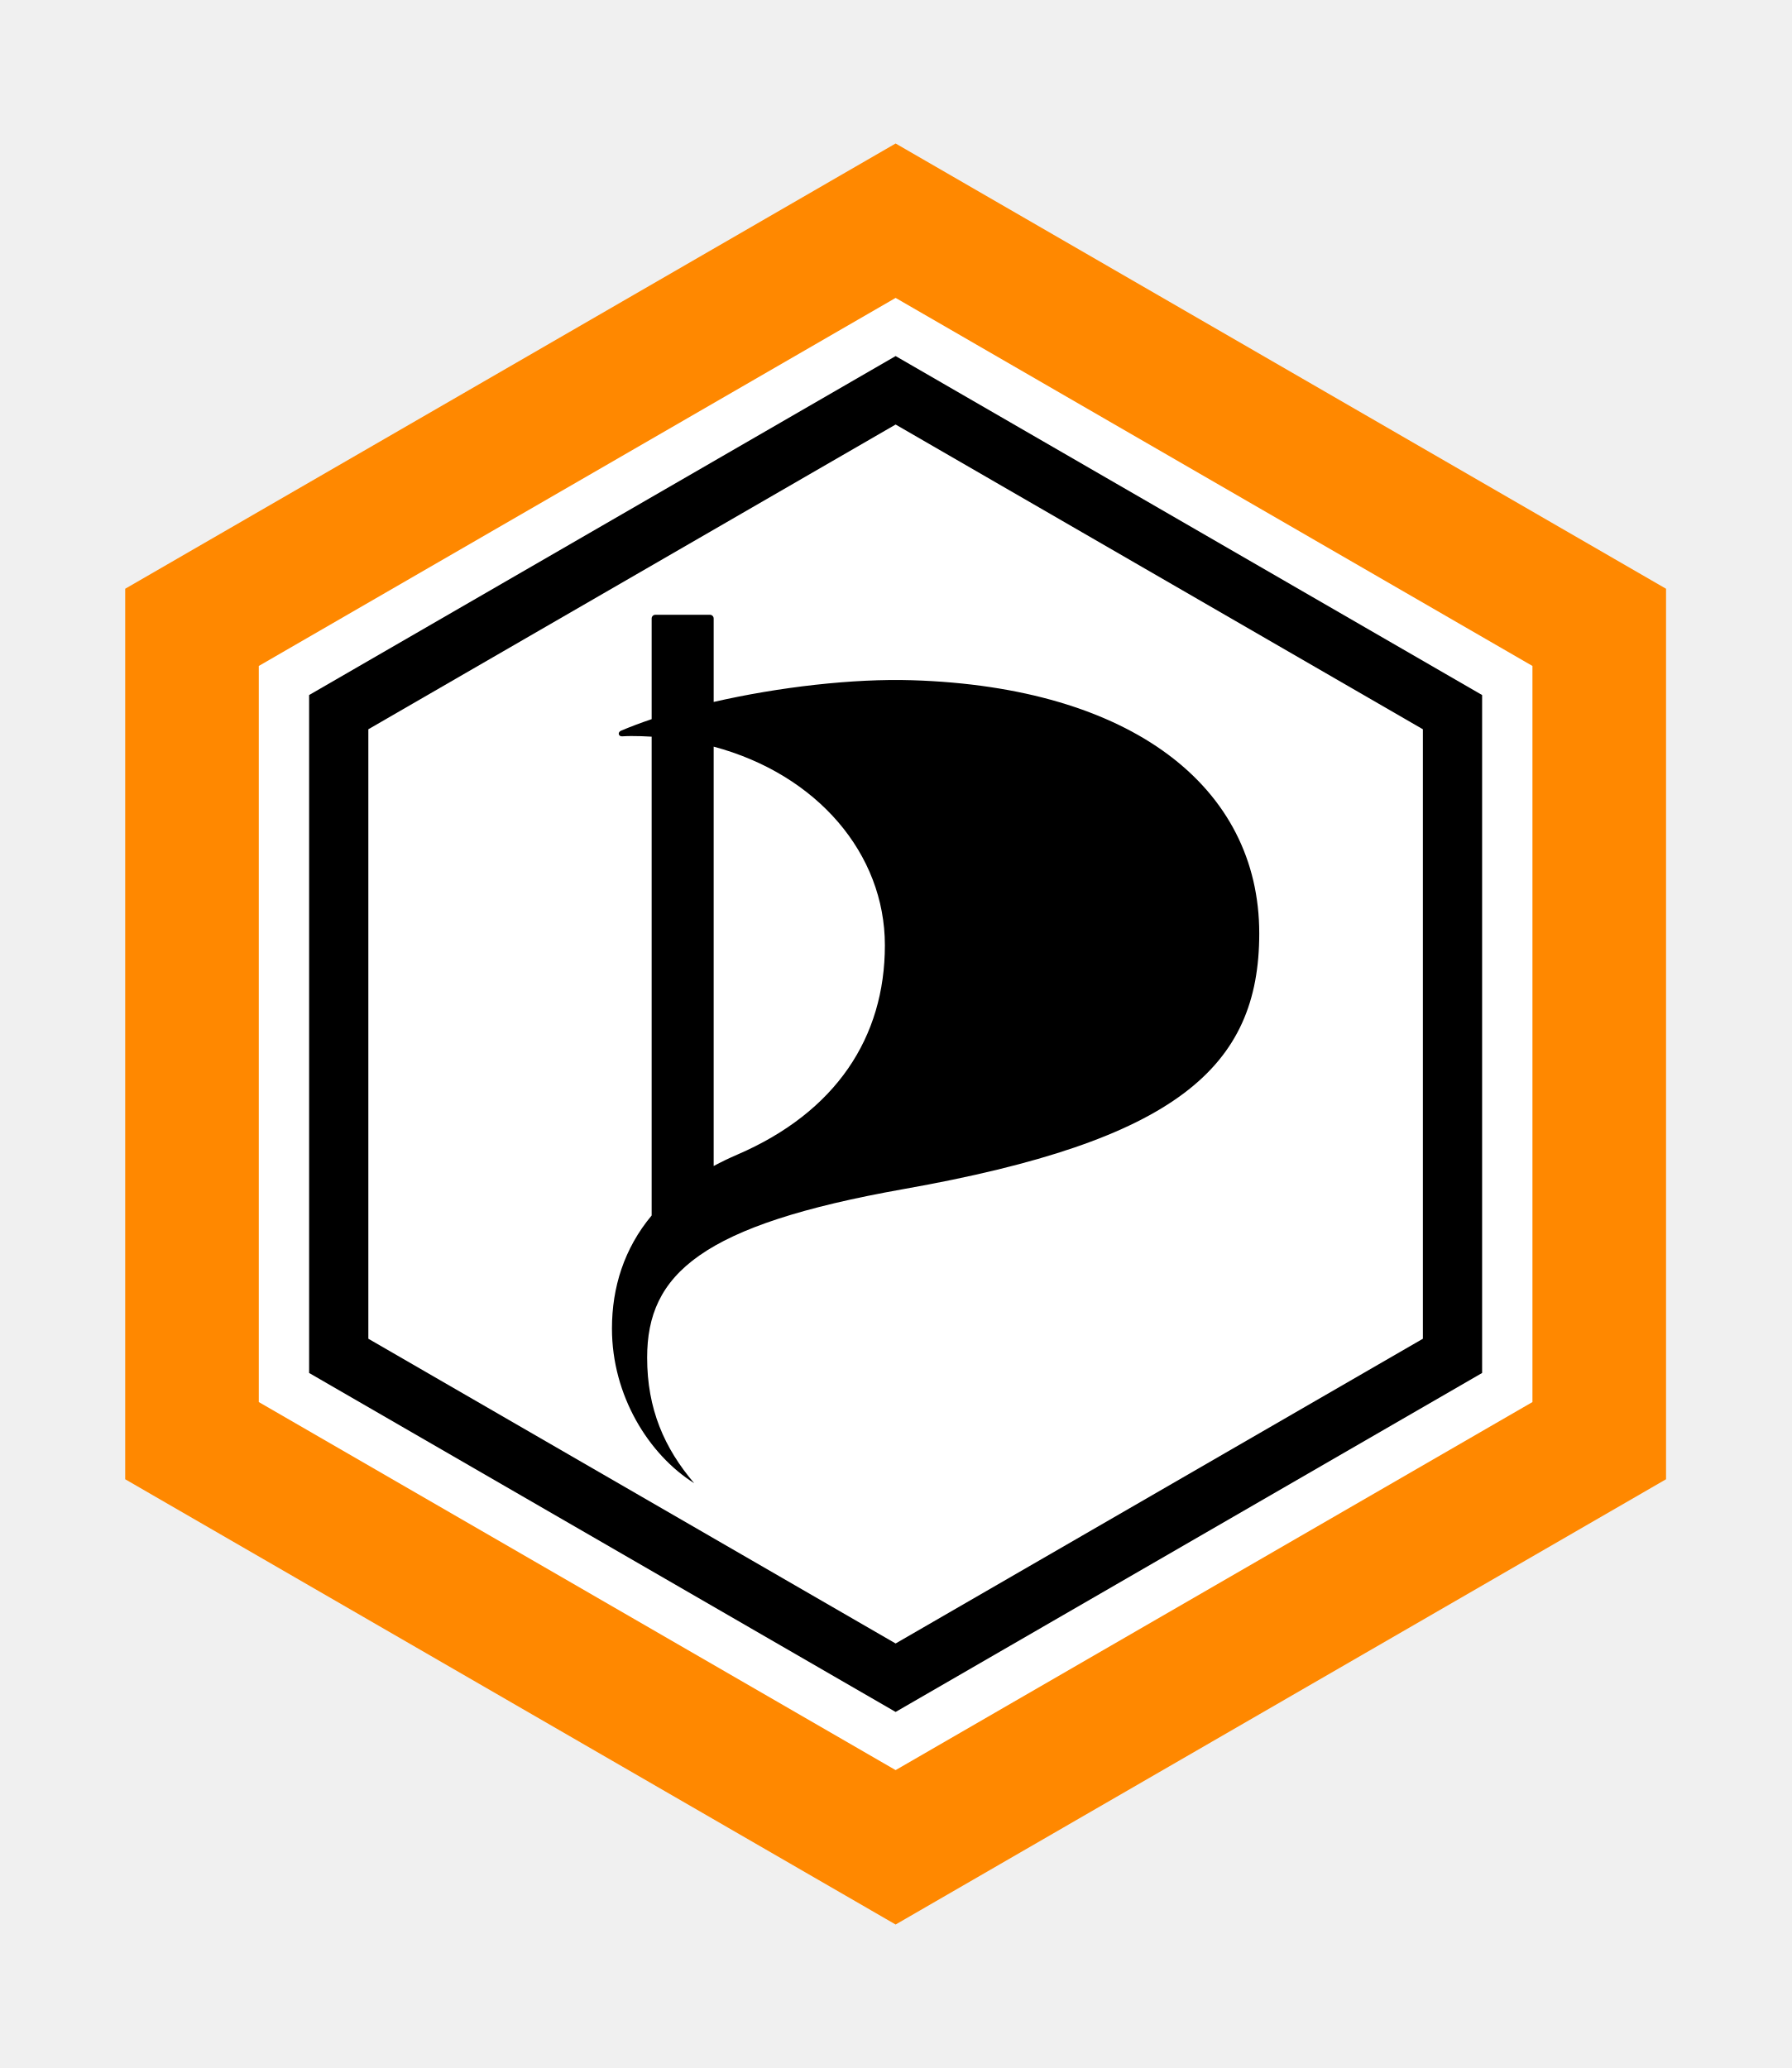
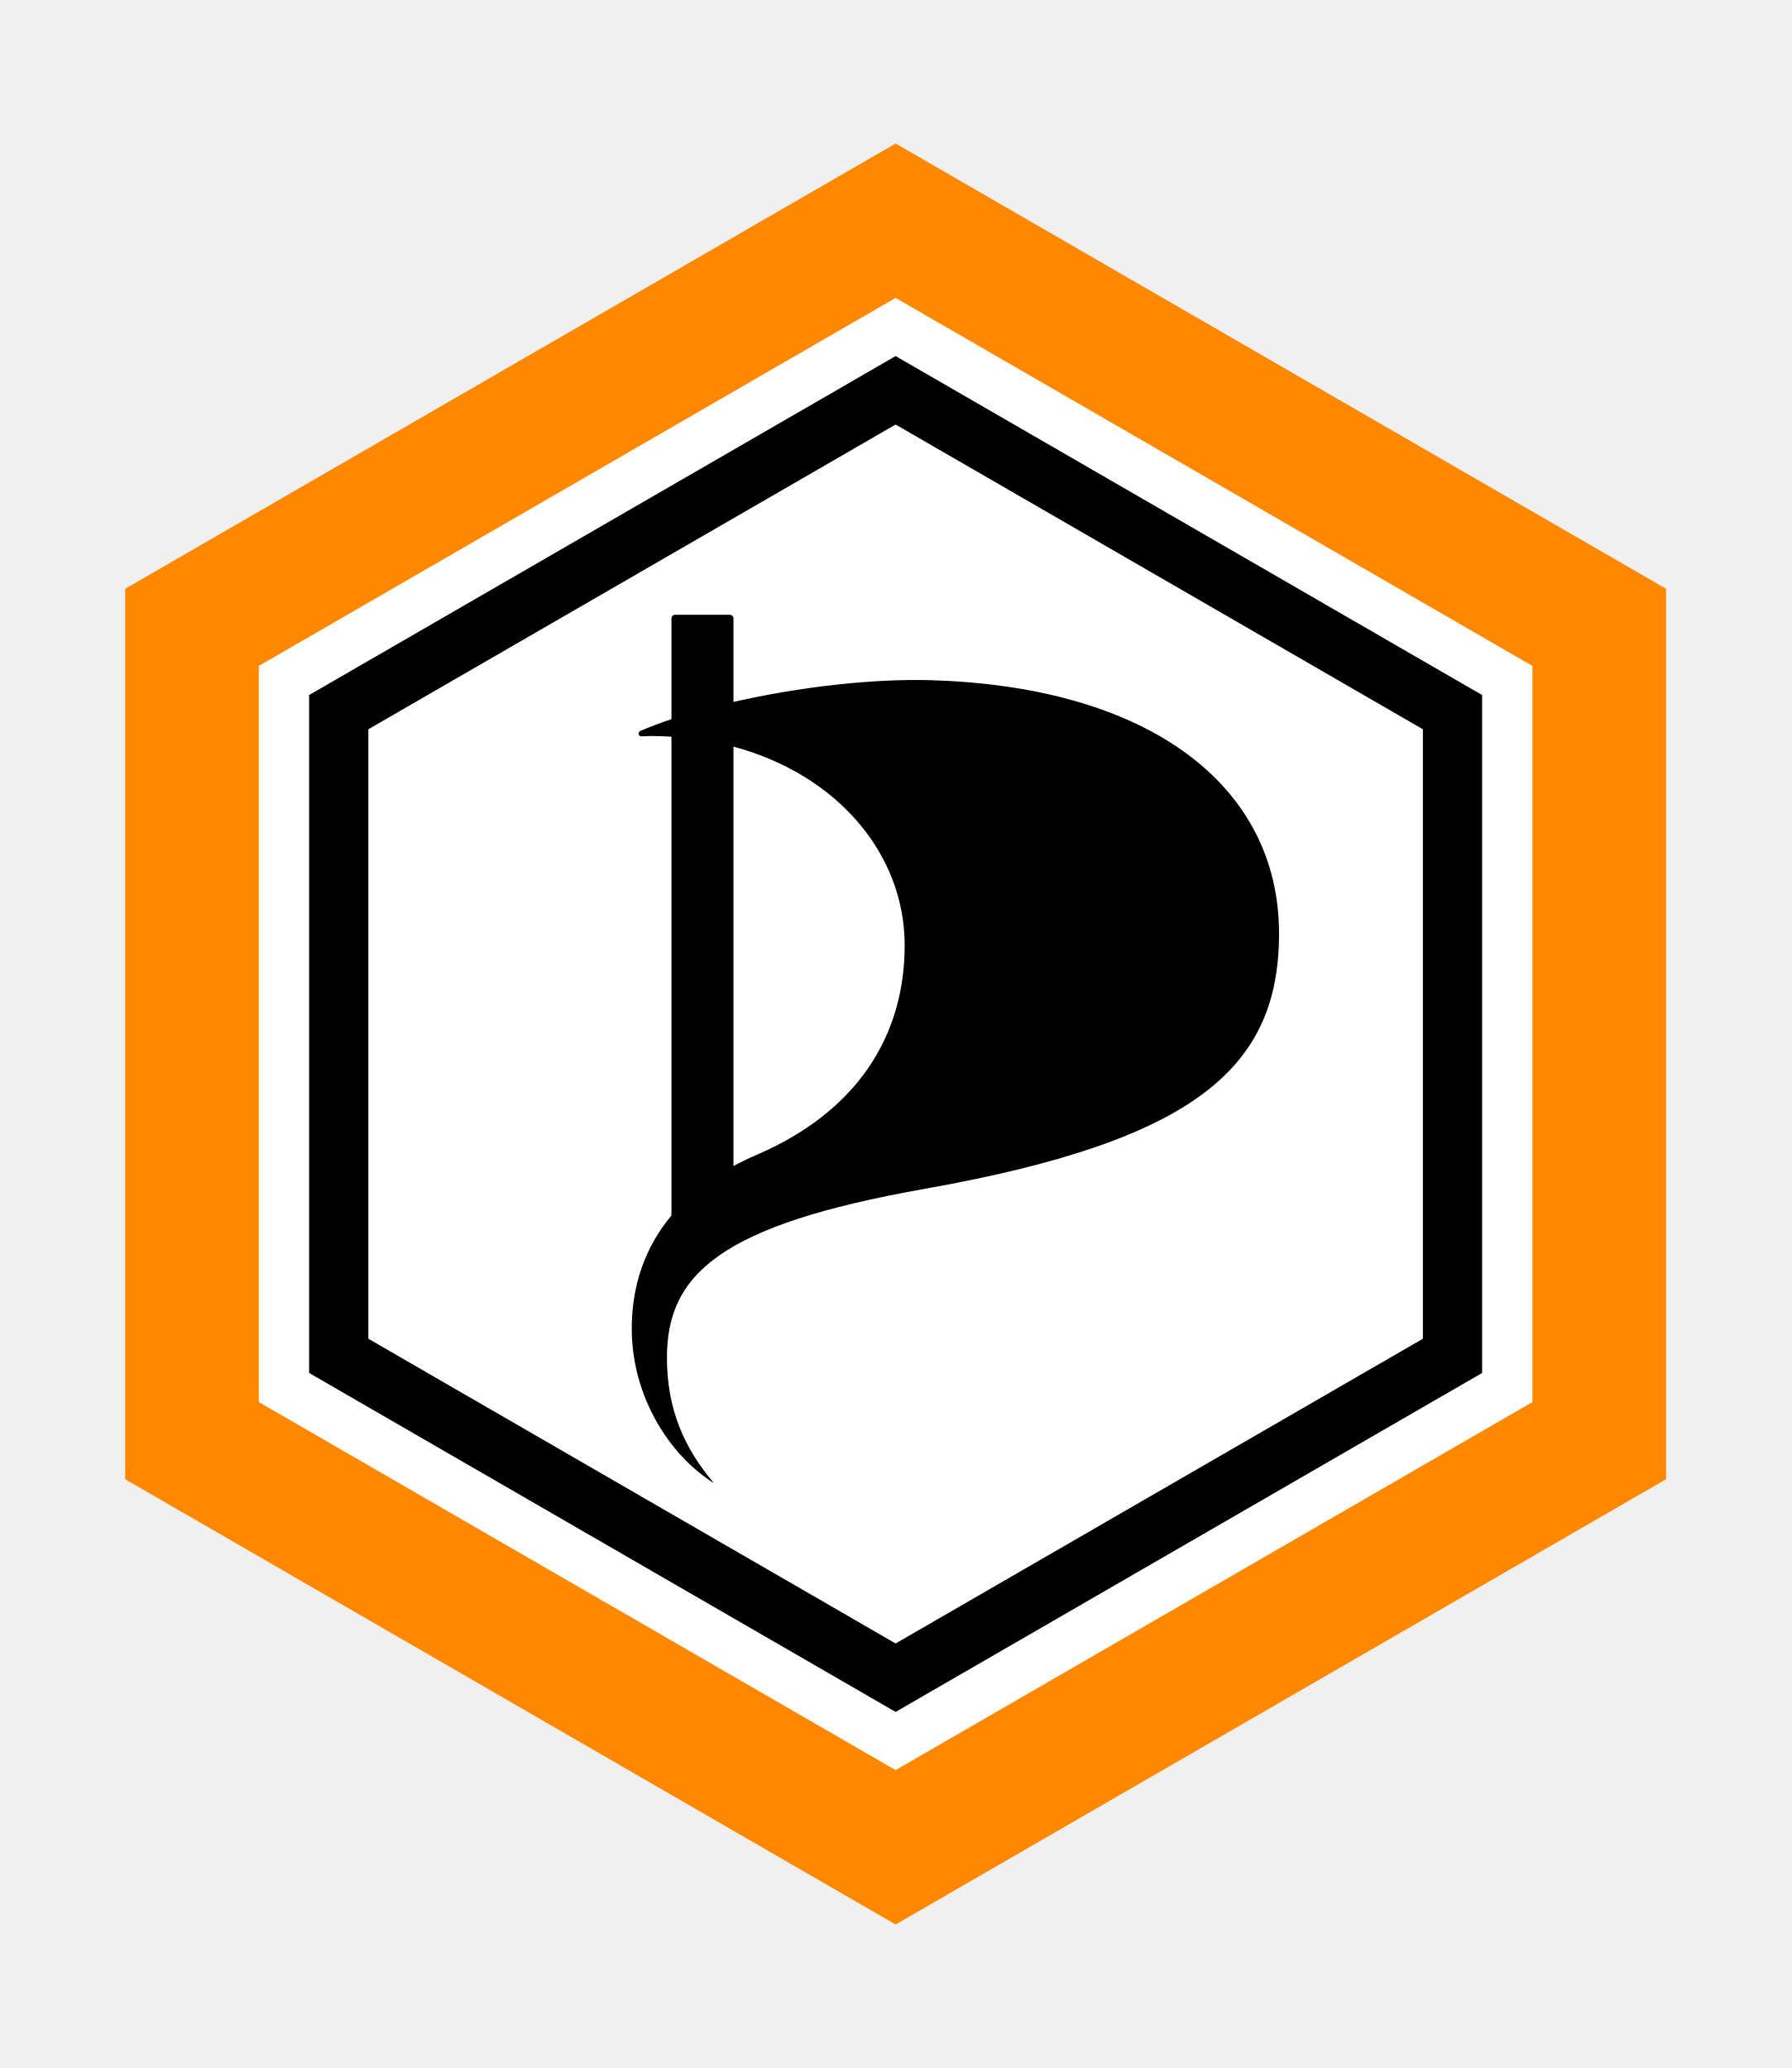
- <svg xmlns="http://www.w3.org/2000/svg" version="1.1" id="svg4823" viewBox="0 0 181 209" height="209" width="181">
+ <svg xmlns="http://www.w3.org/2000/svg" width="181" height="209" viewBox="0 0 181 209" id="svg4823" version="1.1">
  <defs id="defs4825" />
-   <g transform="translate(0,-843.3622)" id="layer1">
-     <g transform="translate(-1.423881,1.060942)" id="g4861">
-       <g id="g4869">
-         <path transform="matrix(1.038023,0,0,1.03923,-63.62682,586.3869)" d="m 224.351,389.821 -74.498,43.012 -74.498,-43.012 0,-86.023 74.498,-43.012 74.498,43.012 z" id="path4713" style="opacity:1;fill:#ff8800;fill-opacity:1;stroke:#ff8800;stroke-opacity:1" />
-         <path transform="matrix(0.8637778,0,0,0.8648017,-37.51566,646.8803)" d="m 224.351,389.821 -74.498,43.012 -74.498,-43.012 0,-86.023 74.498,-43.012 74.498,43.012 z" id="path4713-9" style="opacity:1;fill:#ffffff;fill-opacity:1;stroke:none" />
-         <path transform="matrix(0.7955212,0,0,0.7964642,-27.28722,670.5803)" d="m 224.351,389.821 -74.498,43.012 -74.498,-43.012 0,-86.023 74.498,-43.012 74.498,43.012 z" id="path4713-9-2" style="opacity:1;fill:#000000;fill-opacity:1;stroke:none" />
-         <path transform="matrix(0.7151839,0,0,0.7160316,-15.24844,698.4751)" d="m 224.351,389.821 -74.498,43.012 -74.498,-43.012 0,-86.023 74.498,-43.012 74.498,43.012 z" id="path4713-9-2-3" style="opacity:1;fill:#ffffff;fill-opacity:1;stroke:none" />
-         <g transform="matrix(0.4920039,0,0,0.4920039,-94.92316,810.3204)" id="g3504-5-4">
-           <path d="m 383.135,204.728 c 45.095,1.401 71.316,21.923 71.316,52.016 0,27.513 -17.008,42.568 -72.991,52.5 -41.696,7.409 -52.725,17.462 -52.725,34.635 0,10.523 3.516,18.574 9.667,25.793 -9.366,-5.886 -16.893,-18.028 -16.893,-31.771 0,-8.442 2.494,-16.447 8.153,-23.223 l 0,-98.354 c -1.39,-0.09 -2.8,-0.131 -4.235,-0.131 -0.624,0 -1.233,0.028 -1.825,0.061 -0.766,0.051 -1,-0.835 -0.201,-1.172 1.935,-0.811 4.024,-1.607 6.261,-2.358 l 0,-20.674 c 0,-0.421 0.331,-0.767 0.765,-0.767 l 11.207,0 c 0.422,0 0.767,0.346 0.767,0.767 l 0,17.141 c 13.392,-3.075 28.708,-4.839 40.734,-4.463 M 342.4,304.515 c 1.521,-0.823 3.15,-1.606 4.85,-2.339 20.276,-8.74 30.313,-24.1 30.313,-43.009 0,-18.755 -13.859,-35.087 -35.163,-40.797 l 0,86.145 z" id="path3506-3-1" />
-         </g>
+   <g id="layer1" transform="translate(0,-843.3622)">
+     <g id="g4861" transform="translate(-1.423881,1.060942)">
+       <path d="m 169.255,991.5 -77.331,44.699 -77.331,-44.699 0,-89.398 77.331,-44.699 77.331,44.699 z" id="path4713" style="opacity:1;fill:#ff8800;fill-opacity:1;stroke:#ff8800;stroke-width:1.039;stroke-opacity:1" />
+       <path d="m 156.274,983.998 -64.35,37.197 -64.35,-37.197 0,-74.393 64.35,-37.197 64.35,37.197 z" id="path4713-9" style="opacity:1;fill:#ffffff;fill-opacity:1;stroke:none" />
+       <path d="m 151.189,981.058 -59.265,34.257 -59.265,-34.257 0,-68.514 59.265,-34.257 59.265,34.257 z" id="path4713-9-2" style="opacity:1;fill:#000000;fill-opacity:1;stroke:none" />
+       <path d="m 145.204,977.599 -53.28,30.798 -53.28,-30.798 0,-61.595 53.28,-30.798 53.28,30.798 z" id="path4713-9-2-3" style="opacity:1;fill:#ffffff;fill-opacity:1;stroke:none" />
+       <g transform="matrix(0.4920039,0,0,0.4920039,-92.92316,810.3204)" id="g3504-5-4">
+         <path d="m 383.135,204.728 c 45.095,1.401 71.316,21.923 71.316,52.016 0,27.513 -17.008,42.568 -72.991,52.5 -41.696,7.409 -52.725,17.462 -52.725,34.635 0,10.523 3.516,18.574 9.667,25.793 -9.366,-5.886 -16.893,-18.028 -16.893,-31.771 0,-8.442 2.494,-16.447 8.153,-23.223 l 0,-98.354 c -1.39,-0.09 -2.8,-0.131 -4.235,-0.131 -0.624,0 -1.233,0.028 -1.825,0.061 -0.766,0.051 -1,-0.835 -0.201,-1.172 1.935,-0.811 4.024,-1.607 6.261,-2.358 l 0,-20.674 c 0,-0.421 0.331,-0.767 0.765,-0.767 l 11.207,0 c 0.422,0 0.767,0.346 0.767,0.767 l 0,17.141 c 13.392,-3.075 28.708,-4.839 40.734,-4.463 M 342.4,304.515 c 1.521,-0.823 3.15,-1.606 4.85,-2.339 20.276,-8.74 30.313,-24.1 30.313,-43.009 0,-18.755 -13.859,-35.087 -35.163,-40.797 l 0,86.145 z" id="path3506-3-1" />
      </g>
    </g>
  </g>
</svg>
